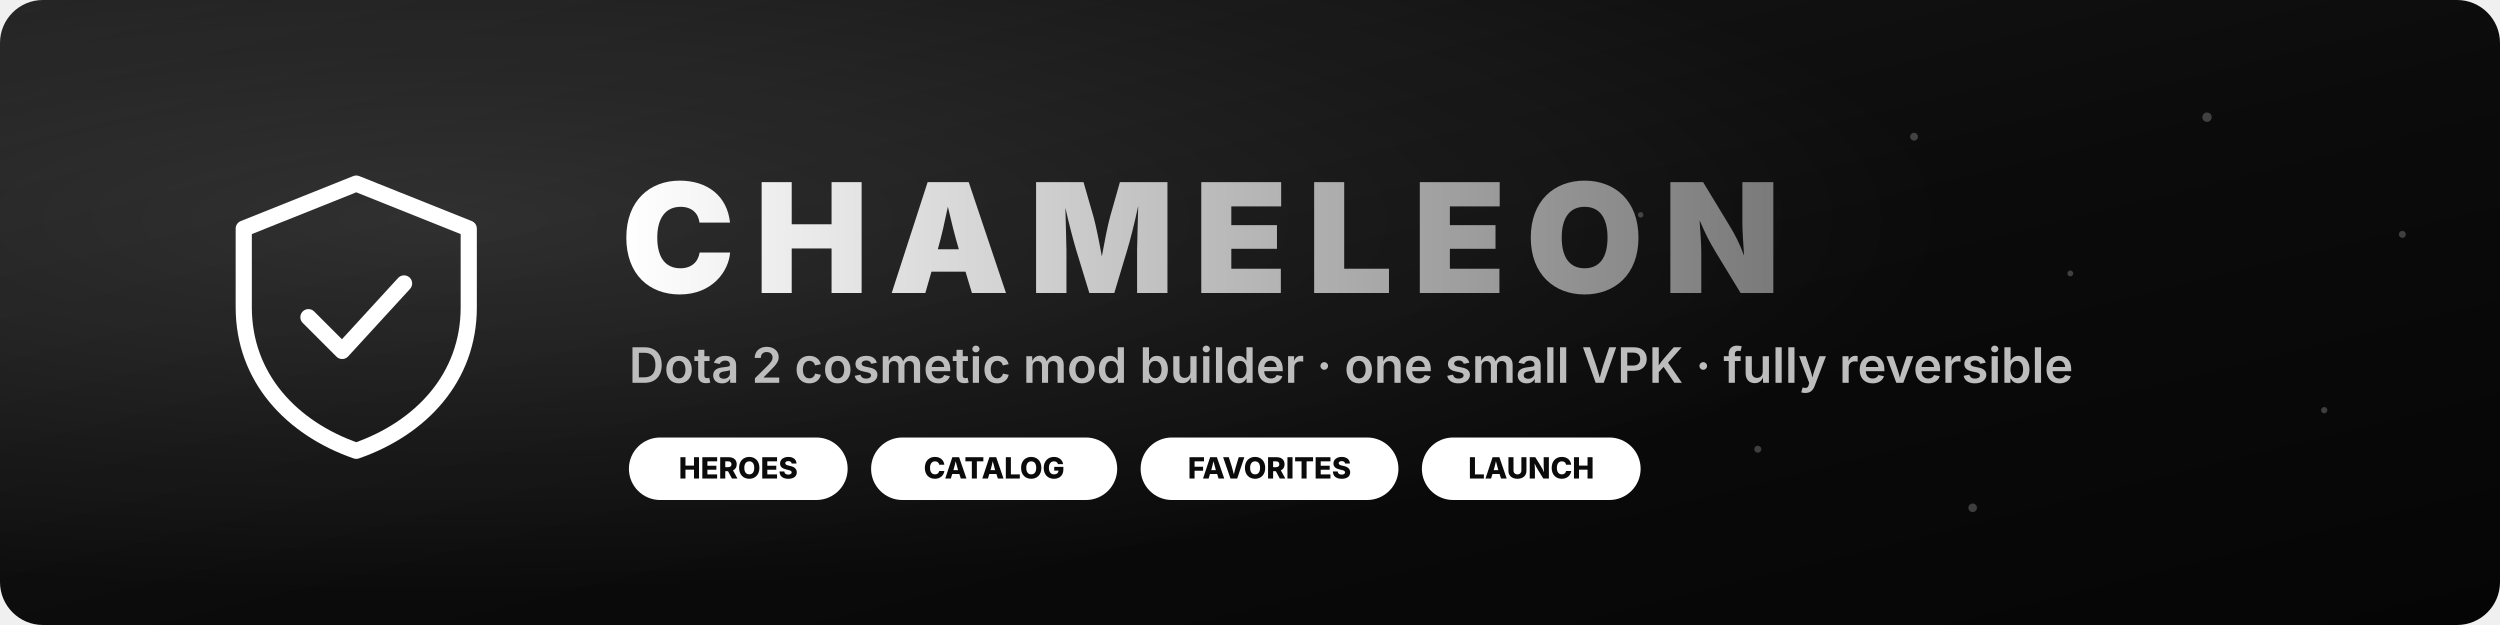
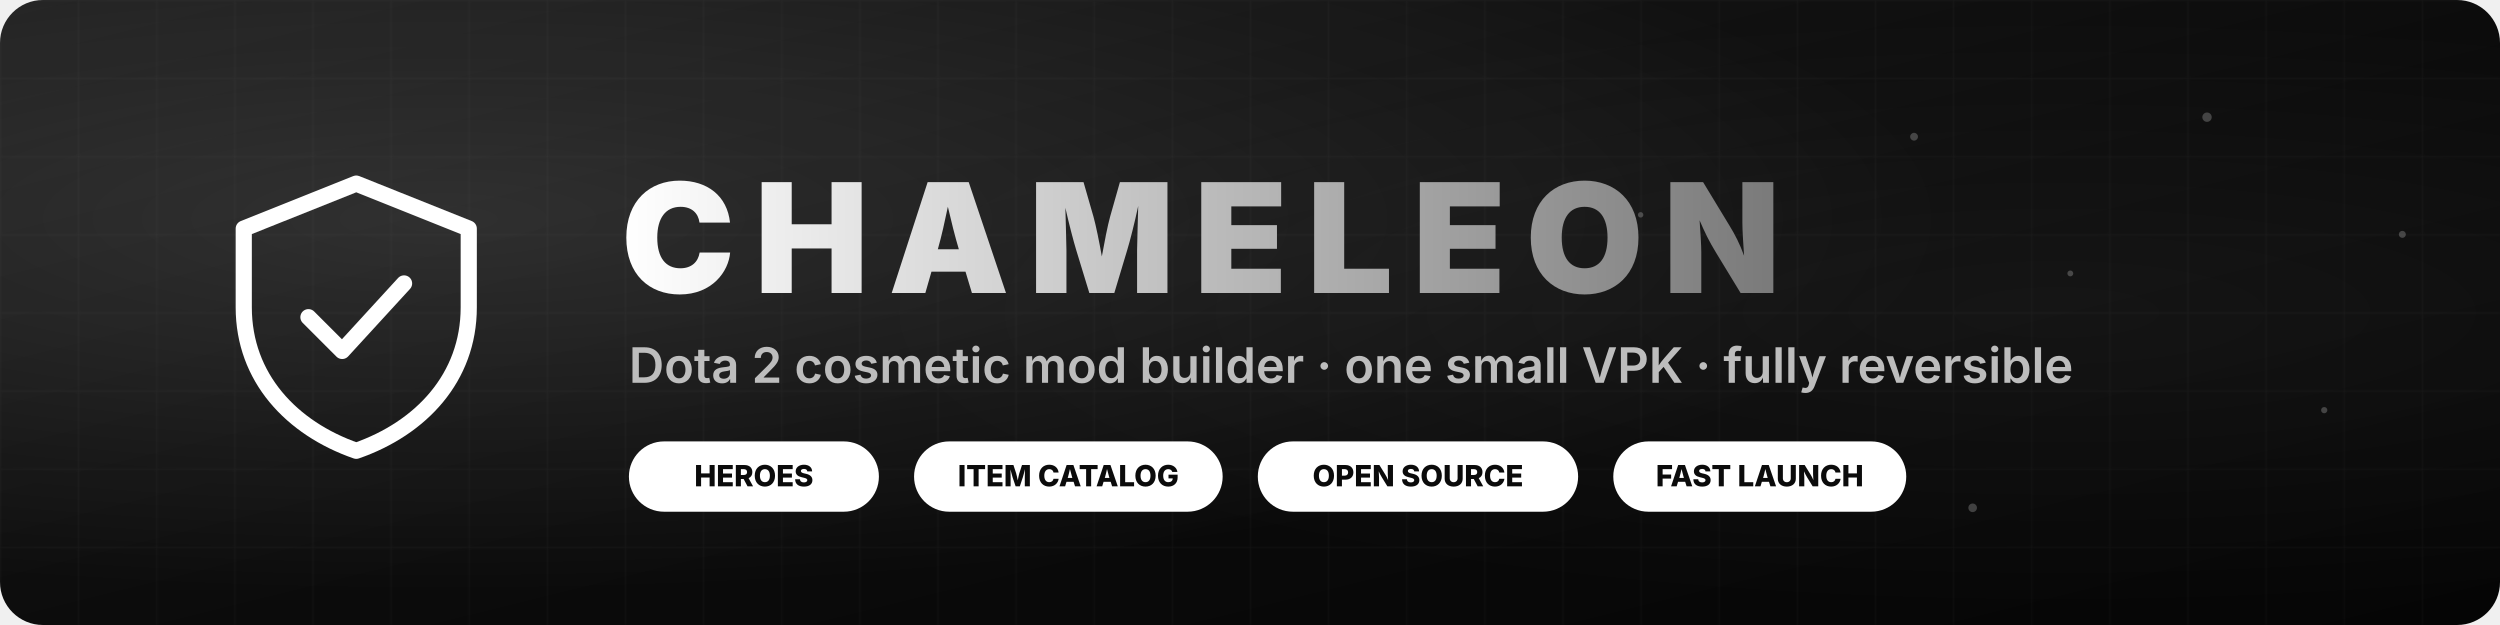
<svg xmlns="http://www.w3.org/2000/svg" width="1280" height="320" viewBox="0 0 1280 320" role="img" aria-label="Chameleon">
  <defs>
    <linearGradient id="bg" x1="0" y1="0" x2="1" y2="1">
      <stop offset="0" stop-color="#1b1b1b" />
      <stop offset=".55" stop-color="#0b0b0b" />
      <stop offset="1" stop-color="#050505" />
    </linearGradient>
    <linearGradient id="tx" x1="0" y1="0" x2="1" y2="0">
      <stop offset="0" stop-color="#ffffff" />
      <stop offset="1" stop-color="#7a7a7a" />
    </linearGradient>
    <radialGradient id="glow" cx=".18" cy=".35" r=".6">
      <stop offset="0" stop-color="#ffffff" stop-opacity=".12" />
      <stop offset="1" stop-color="#ffffff" stop-opacity="0" />
    </radialGradient>
+     <radialGradient id="rightGlow" cx=".82" cy=".5" r=".48">
+       <stop offset="0" stop-color="#ffffff" stop-opacity=".045" />
+       <stop offset="1" stop-color="#ffffff" stop-opacity="0" />
+     </radialGradient>
+     <pattern id="grid" width="40" height="40" patternUnits="userSpaceOnUse">
+       <path d="M40 0H0V40" fill="none" stroke="#ffffff" stroke-opacity=".12" stroke-width=".7" />
+     </pattern>
+     <filter id="gridBlur" x="-5%" y="-10%" width="110%" height="120%">
+       <feGaussianBlur stdDeviation=".65" />
+     </filter>
  </defs>
  <rect width="1280" height="320" rx="22" fill="url(#bg)" />
  <rect width="1280" height="320" rx="22" fill="url(#glow)" />
+   <rect width="1280" height="320" rx="22" fill="url(#rightGlow)" />
+   <rect width="1280" height="320" rx="22" fill="url(#grid)" opacity=".4" filter="url(#gridBlur)" />
  <g opacity=".22" fill="#fff">
    <circle cx="980" cy="70" r="2" />
    <circle cx="1060" cy="140" r="1.5" />
    <circle cx="1130" cy="60" r="2.4" />
    <circle cx="1190" cy="210" r="1.6" />
    <circle cx="900" cy="230" r="1.8" />
    <circle cx="1010" cy="260" r="2.2" />
    <circle cx="840" cy="110" r="1.4" />
    <circle cx="1230" cy="120" r="1.8" />
  </g>
  <g transform="translate(96 76) scale(7.2)" fill="none" stroke="#fff" stroke-width="1.15" stroke-linecap="round" stroke-linejoin="round">
    <path d="M12 2.5l8 3.2v5.6c0 5-3.4 8.6-8 10.2-4.6-1.6-8-5.2-8-10.2V5.7z" />
    <path d="M8.6 12l2.4 2.4 4.4-4.8" />
  </g>
  <text x="318" y="150" font-family="Inter,Segoe UI,Helvetica,Arial,sans-serif" font-size="78" font-weight="900" letter-spacing="10" fill="url(#tx)">CHAMELEON</text>
  <text x="322" y="196" font-family="Inter,Segoe UI,Helvetica,Arial,sans-serif" font-size="25" font-weight="600" fill="#bdbdbd">Dota 2 cosmetic mod builder · one small VPK · fully reversible</text>
  <g font-family="Inter,Segoe UI,Helvetica,Arial,sans-serif" font-size="15" font-weight="800" fill="#0b0b0b">
-     <rect x="322" y="224" width="112" height="32" rx="16" fill="#fff" />
-     <text x="378" y="245" text-anchor="middle">HEROES</text>
-     <rect x="446" y="224" width="126" height="32" rx="16" fill="#fff" />
-     <text x="509" y="245" text-anchor="middle">CATALOG</text>
-     <rect x="584" y="224" width="132" height="32" rx="16" fill="#fff" />
-     <text x="650" y="245" text-anchor="middle">FAVORITES</text>
-     <rect x="728" y="224" width="112" height="32" rx="16" fill="#fff" />
-     <text x="784" y="245" text-anchor="middle">LAUNCH</text>
+     <rect x="322" y="226" width="128" height="36" rx="18" fill="#fff" />
+     <text x="386" y="249" text-anchor="middle">HEROES</text>
+     <rect x="468" y="226" width="158" height="36" rx="18" fill="#fff" />
+     <text x="547" y="249" text-anchor="middle">ITEM CATALOG</text>
+     <rect x="644" y="226" width="164" height="36" rx="18" fill="#fff" />
+     <text x="726" y="249" text-anchor="middle">OPEN SOURCE</text>
+     <rect x="826" y="226" width="150" height="36" rx="18" fill="#fff" />
+     <text x="901" y="249" text-anchor="middle">FAST LAUNCH</text>
  </g>
</svg>
